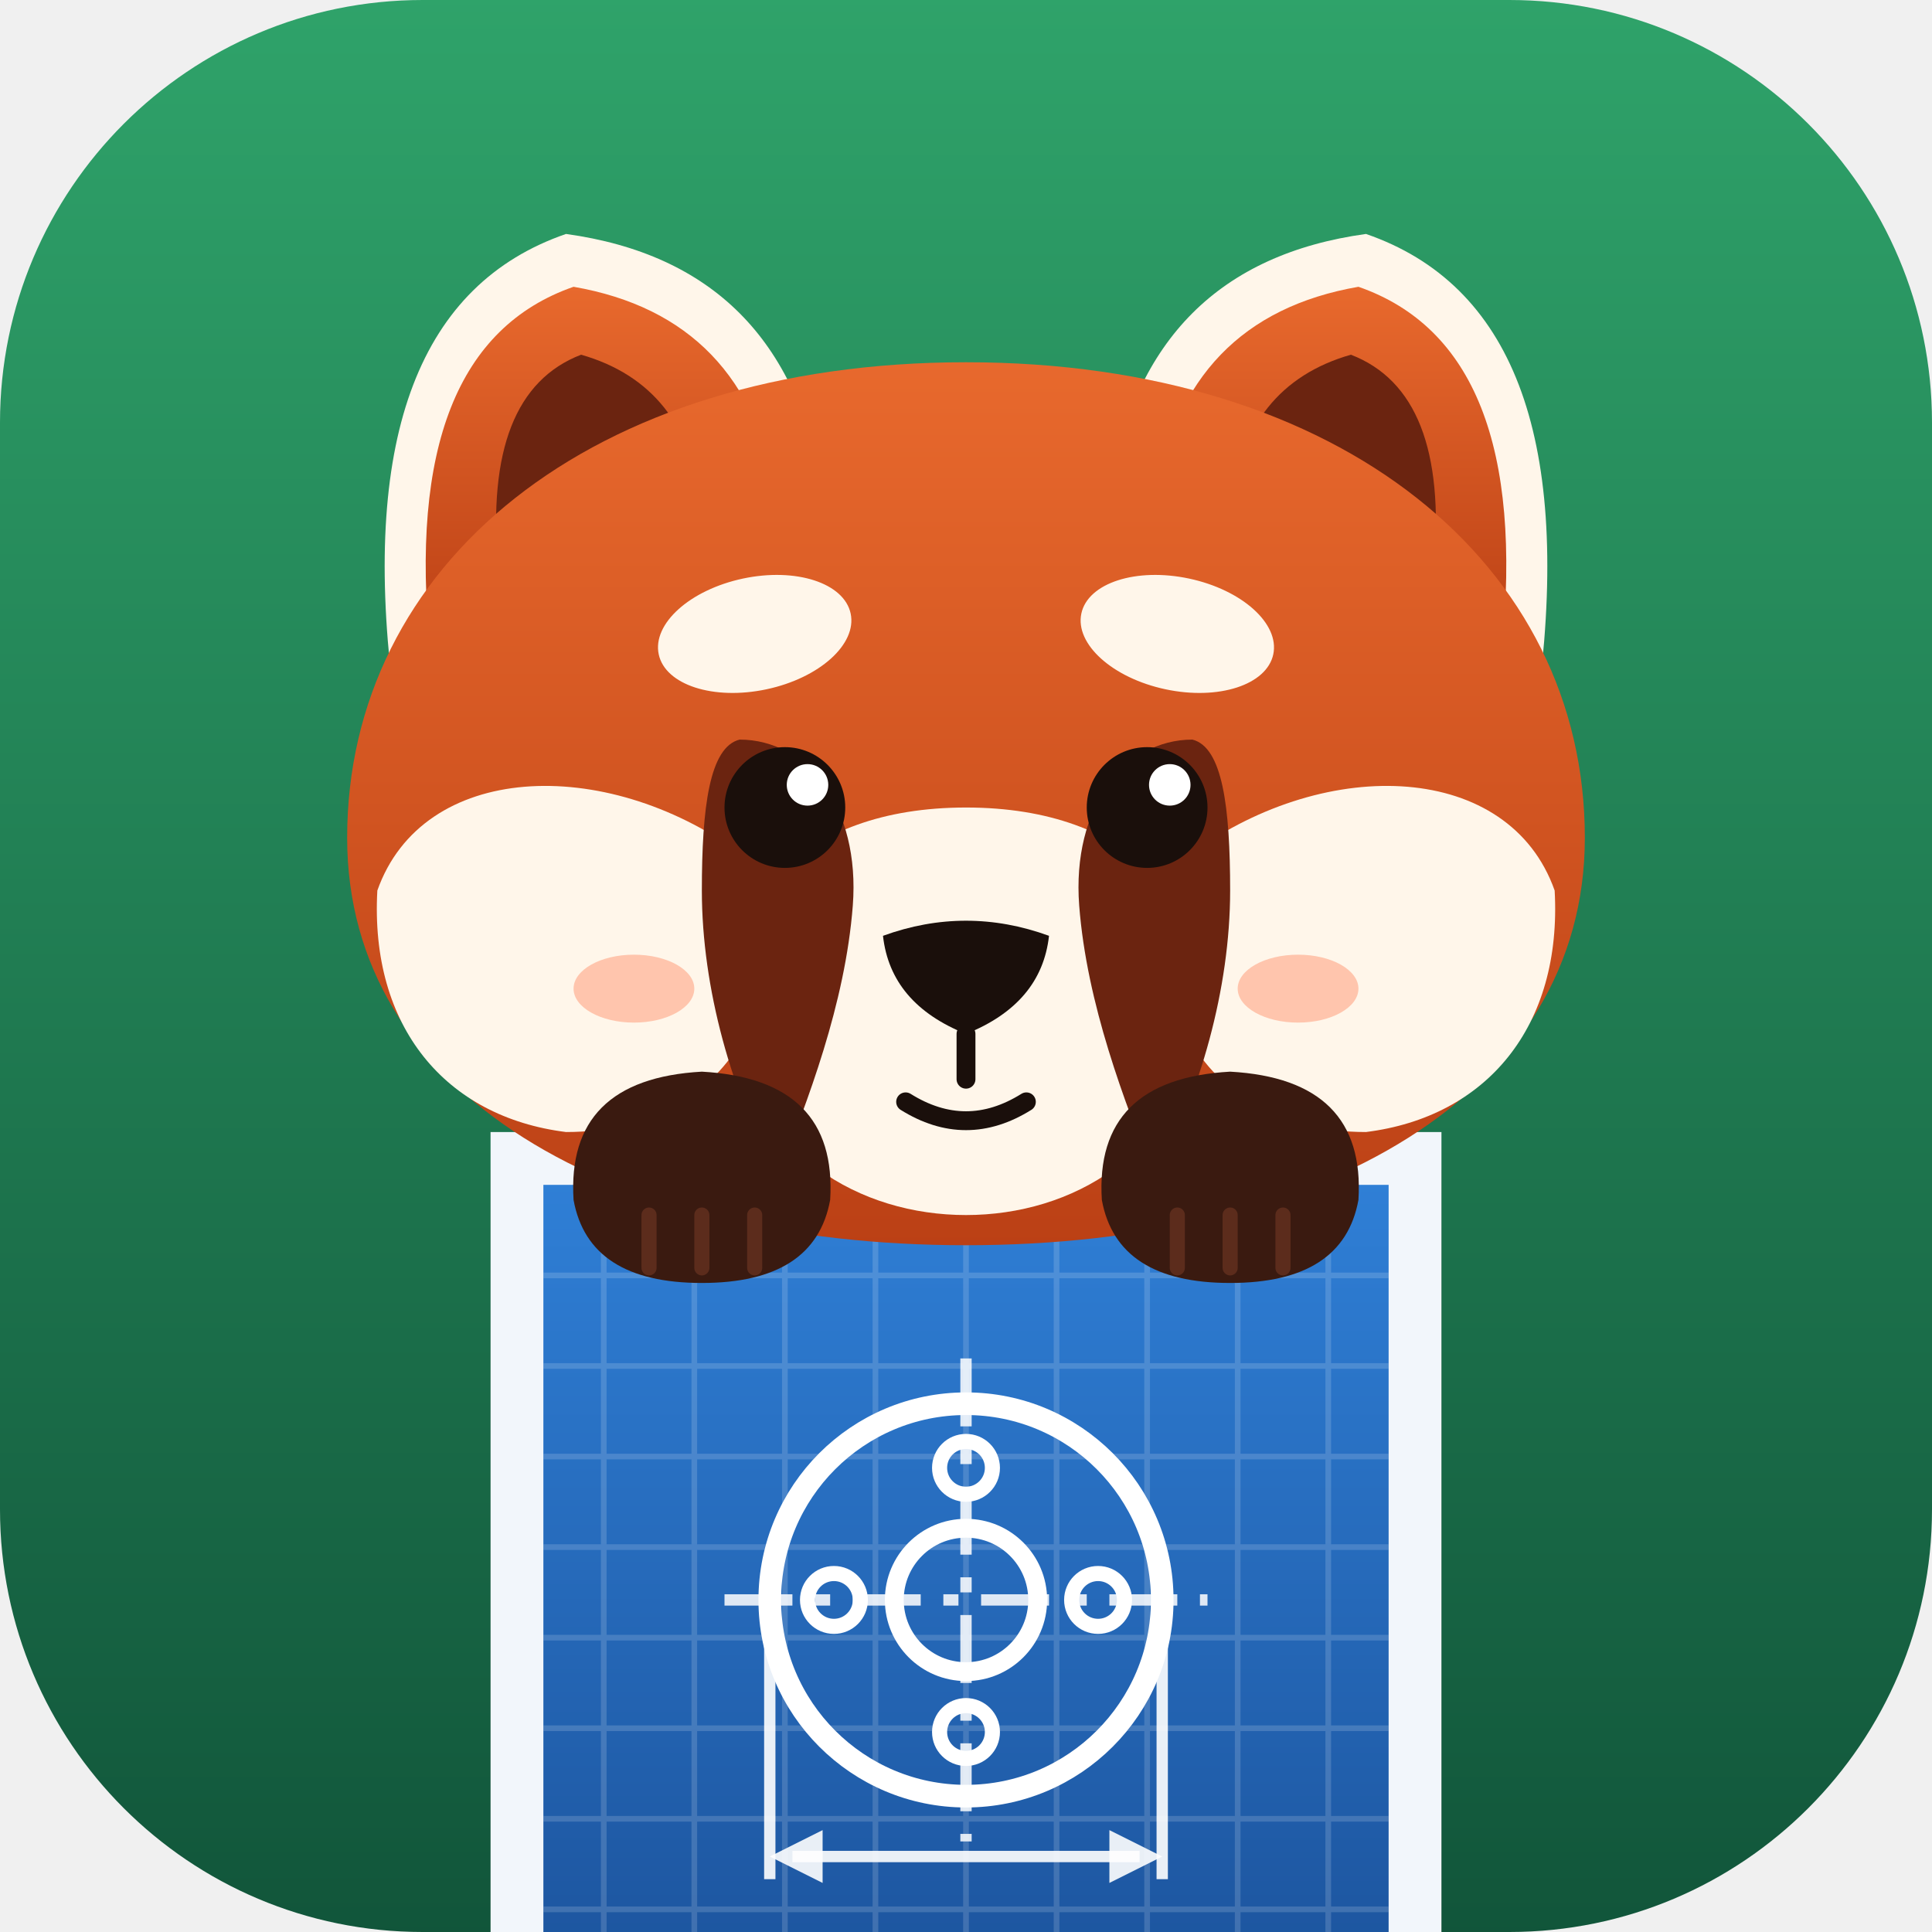
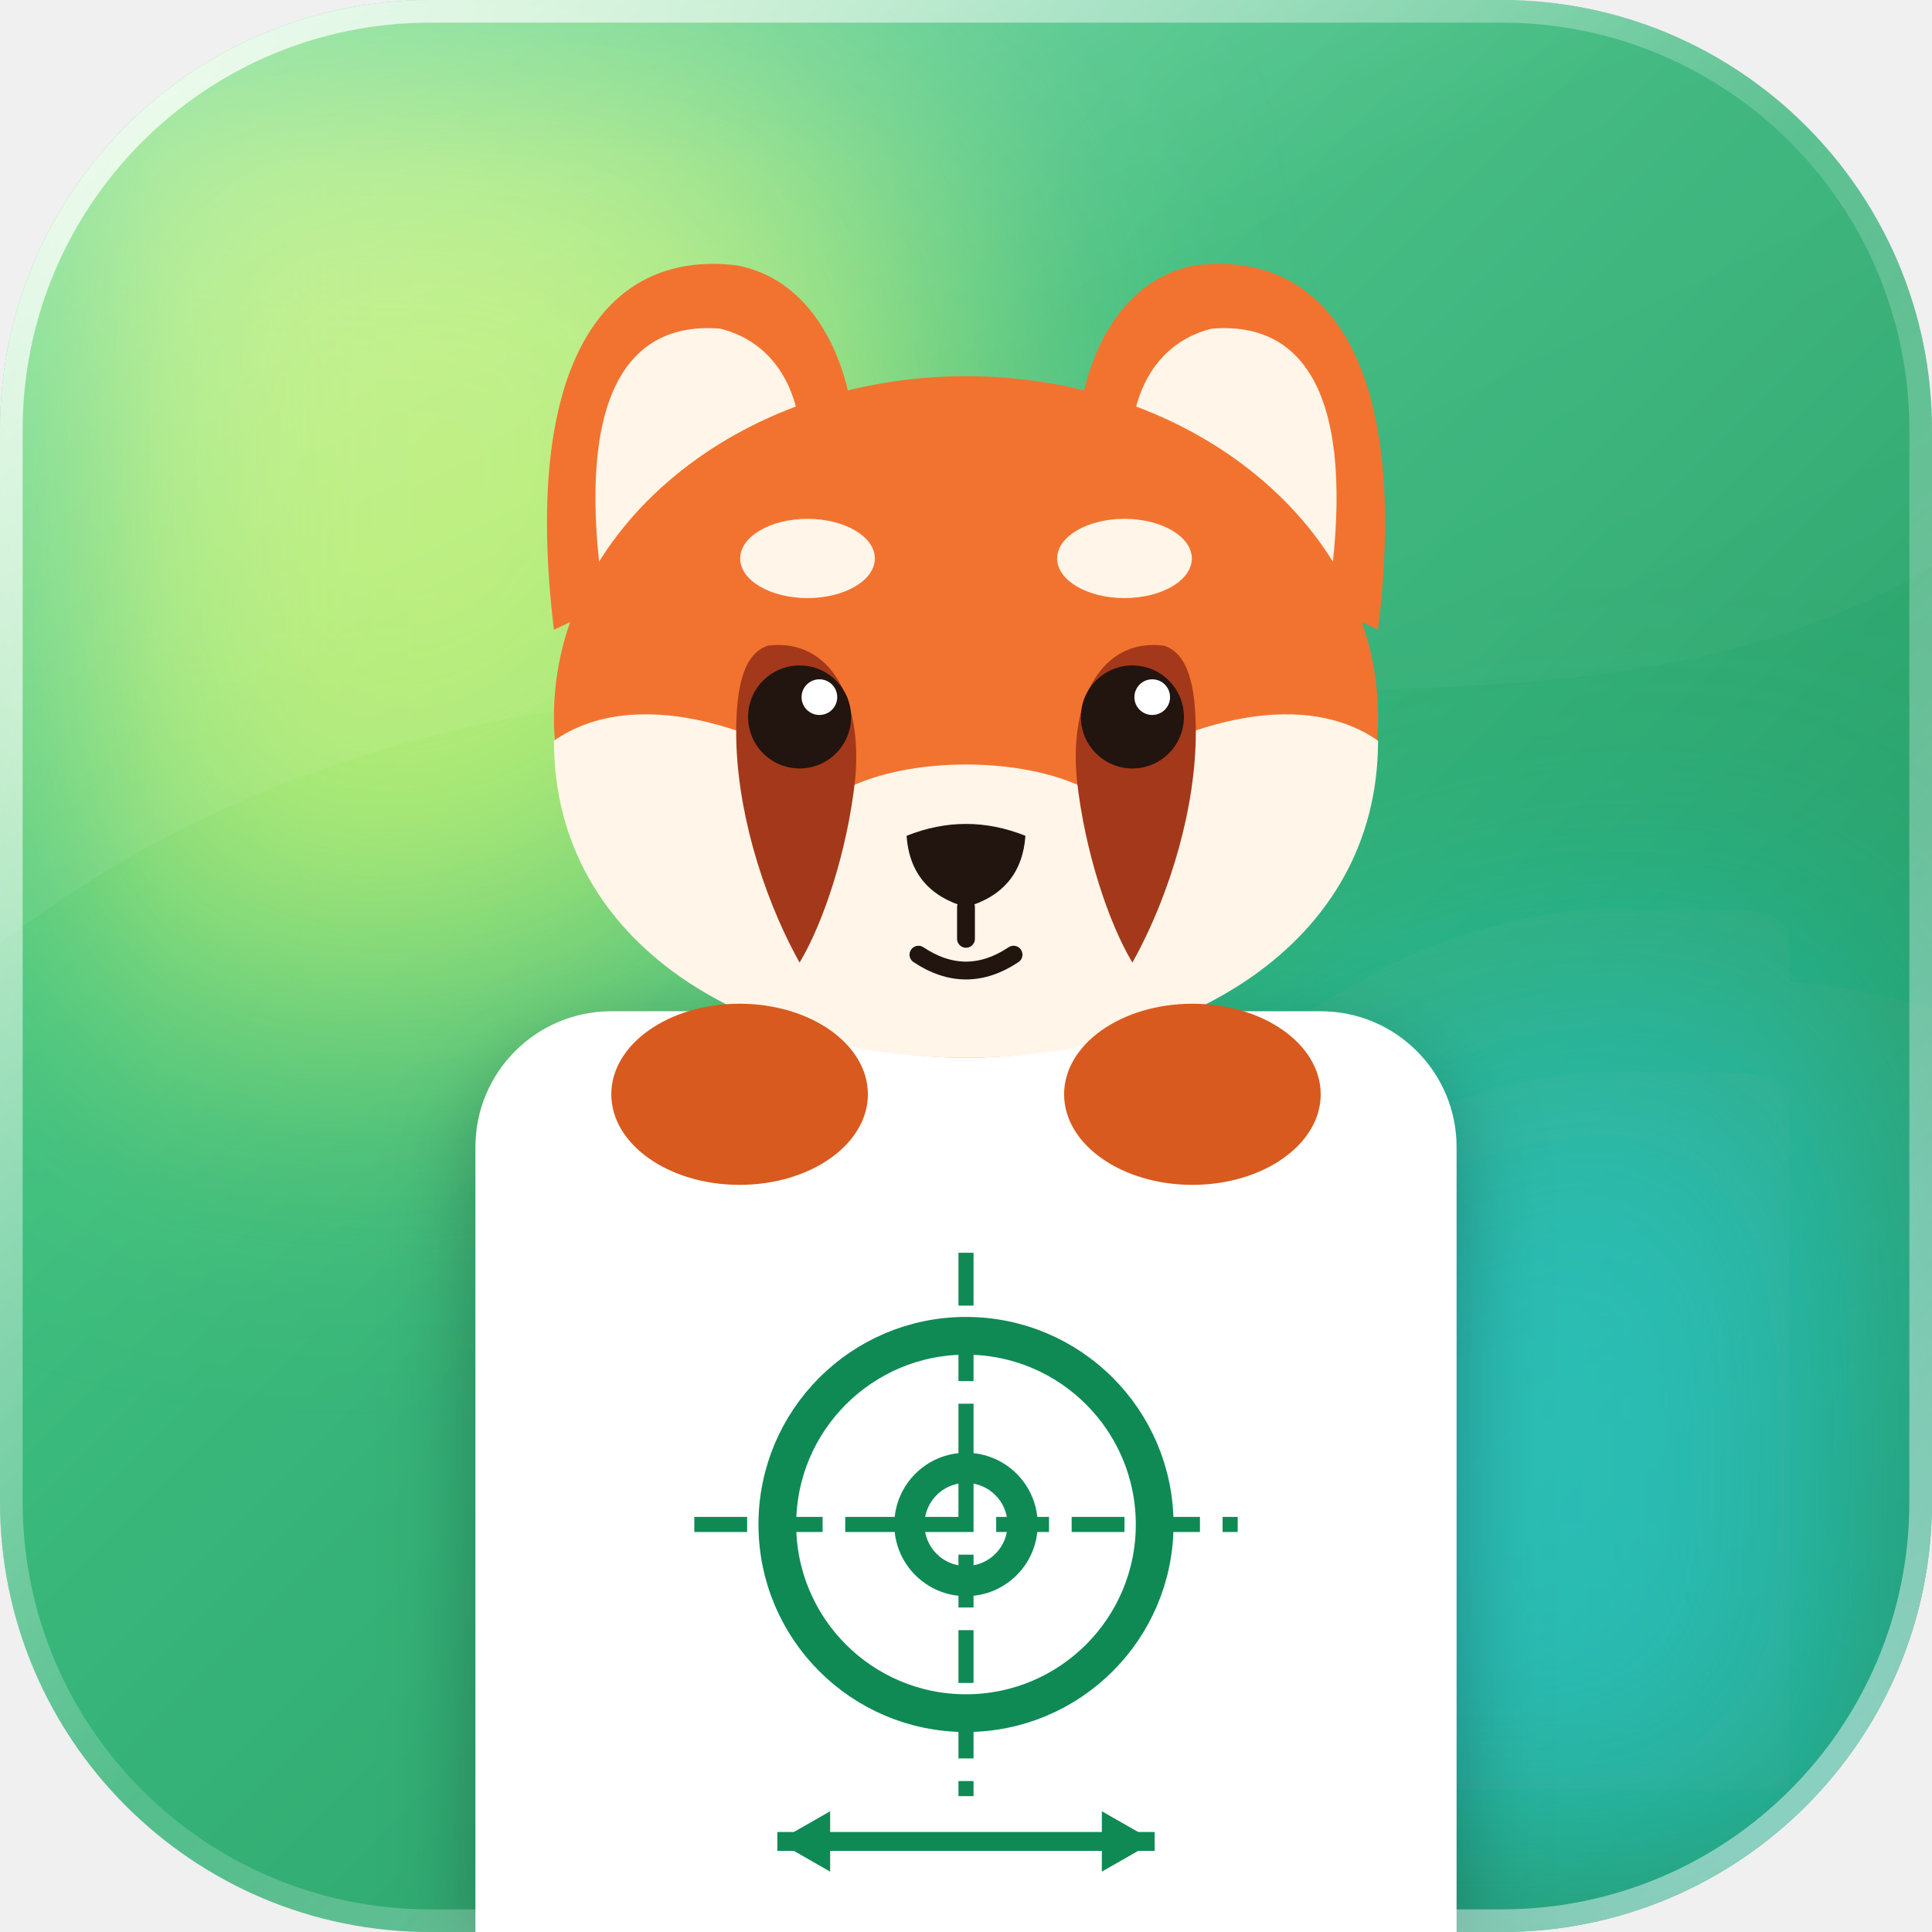
<svg xmlns="http://www.w3.org/2000/svg" viewBox="0 0 512 512">
  <defs>
-     <linearGradient id="bg" x1="0" y1="0" x2="0" y2="1">
-       <stop offset="0" stop-color="#2fa36a" />
-       <stop offset="1" stop-color="#11553a" />
+     <linearGradient id="bg" x1="0" y1="0" x2="1" y2="1">
+       <stop offset="0" stop-color="#3fcf86" />
+       <stop offset="1" stop-color="#0f8a55" />
    </linearGradient>
-     <linearGradient id="fur" x1="0" y1="0" x2="0" y2="1">
-       <stop offset="0" stop-color="#e8692d" />
-       <stop offset="1" stop-color="#bb4015" />
-     </linearGradient>
-     <linearGradient id="blue" x1="0" y1="0" x2="0" y2="1">
-       <stop offset="0" stop-color="#2f7fd6" />
-       <stop offset="1" stop-color="#1a4f97" />
+     <linearGradient id="gloss" x1="0" y1="0" x2="0" y2="1">
+       <stop offset="0" stop-color="#ffffff" stop-opacity="0.22" />
+       <stop offset="0.5" stop-color="#ffffff" stop-opacity="0" />
    </linearGradient>
    <clipPath id="tile">
-       <rect width="512" height="512" rx="112" />
+       <rect width="512" height="512" rx="114" />
    </clipPath>
-     <clipPath id="picture">
-       <rect x="144" y="314" width="224" height="234" />
-     </clipPath>
+     <filter id="shadow" x="-20%" y="-20%" width="140%" height="140%">
+       <feDropShadow dx="0" dy="10" stdDeviation="12" flood-color="#000000" flood-opacity="0.28" />
+     </filter>
+     <filter id="blur" x="-50%" y="-50%" width="200%" height="200%">
+       <feGaussianBlur stdDeviation="46" />
+     </filter>
+     <linearGradient id="sheen" x1="0" y1="0" x2="1" y2="1">
+       <stop offset="0" stop-color="#ffffff" stop-opacity="0.34" />
+       <stop offset="0.45" stop-color="#ffffff" stop-opacity="0.06" />
+       <stop offset="1" stop-color="#ffffff" stop-opacity="0" />
+     </linearGradient>
+     <linearGradient id="rim" x1="0" y1="0" x2="1" y2="1">
+       <stop offset="0" stop-color="#ffffff" stop-opacity="0.85" />
+       <stop offset="0.5" stop-color="#ffffff" stop-opacity="0.15" />
+       <stop offset="1" stop-color="#ffffff" stop-opacity="0.5" />
+     </linearGradient>
  </defs>
  <g clip-path="url(#tile)">
    <rect width="512" height="512" fill="url(#bg)" />
-     <path d="M130 300 H382 V540 H130 Z" transform="translate(0 10)" fill="#0a0c0f" opacity="0.45" />
-     <path d="M130 300 H382 V540 H130 Z" fill="#f2f6fb" />
-     <g clip-path="url(#picture)">
-       <rect x="144" y="314" width="224" height="234" fill="url(#blue)" />
-       <path d="M160 314 V548 M184 314 V548 M208 314 V548 M232 314 V548 M256 314 V548 M280 314 V548 M304 314 V548 M328 314 V548 M352 314 V548 M144 338 H368 M144 362 H368 M144 386 H368 M144 410 H368 M144 434 H368 M144 458 H368 M144 482 H368 M144 506 H368 M144 530 H368" stroke="#ffffff" stroke-width="1.5" opacity="0.16" />
-       <circle cx="256" cy="424" r="52" fill="none" stroke="#ffffff" stroke-width="6" />
-       <circle cx="256" cy="424" r="19" fill="none" stroke="#ffffff" stroke-width="5" />
-       <circle cx="291" cy="424" r="7" fill="none" stroke="#ffffff" stroke-width="4" />
-       <circle cx="221" cy="424" r="7" fill="none" stroke="#ffffff" stroke-width="4" />
-       <circle cx="256" cy="459" r="7" fill="none" stroke="#ffffff" stroke-width="4" />
-       <circle cx="256" cy="389" r="7" fill="none" stroke="#ffffff" stroke-width="4" />
-       <path d="M256 360 V488 M192 424 H320" stroke="#ffffff" stroke-width="3" stroke-dasharray="18 6 4 6" opacity="0.85" />
-       <path d="M204 430 V498 M308 430 V498 M210 492 H302" stroke="#ffffff" stroke-width="3" opacity="0.9" />
-       <path d="M204 492 L218 485 V499 Z M308 492 L294 485 V499 Z" fill="#ffffff" opacity="0.9" />
+     <g filter="url(#blur)">
+       <circle cx="96" cy="120" r="150" fill="#c8f56a" opacity="0.85" />
+       <circle cx="440" cy="430" r="170" fill="#1fc2c9" opacity="0.75" />
    </g>
-     <g>
-       <path d="M104 182 Q92 82 150 62 Q208 70 218 130 Z" fill="#fff6ea" />
-       <path d="M114 172 Q106 92 152 76 Q198 84 206 132 Z" fill="url(#fur)" />
-       <path d="M132 150 Q128 104 154 94 Q182 102 186 134 Z" fill="#6b2410" />
+     <rect width="512" height="512" fill="#ffffff" opacity="0.07" />
+     <path d="M0 0 H512 V150 C380 230 170 120 0 250 Z" fill="url(#sheen)" />
+     <g filter="url(#shadow)">
+       <rect x="126" y="268" width="260" height="300" rx="36" fill="#ffffff" />
    </g>
-     <g transform="translate(512 0) scale(-1 1)">
-       <path d="M104 182 Q92 82 150 62 Q208 70 218 130 Z" fill="#fff6ea" />
-       <path d="M114 172 Q106 92 152 76 Q198 84 206 132 Z" fill="url(#fur)" />
-       <path d="M132 150 Q128 104 154 94 Q182 102 186 134 Z" fill="#6b2410" />
+     <circle cx="256" cy="404" r="50" fill="none" stroke="#0f8a55" stroke-width="10" />
+     <circle cx="256" cy="404" r="15" fill="none" stroke="#0f8a55" stroke-width="8" />
+     <path d="M184 404 H328 M256 332 V476" stroke="#0f8a55" stroke-width="4" stroke-dasharray="14 6" />
+     <path d="M206 488 H306" stroke="#0f8a55" stroke-width="5" />
+     <path d="M206 488 l14 -8 v16 Z M306 488 l-14 -8 v16 Z" fill="#0f8a55" />
+     <g transform="translate(256 190) scale(1.05)">
+       <g>
+         <path d="M-104 -22 C-112 -88 -92 -118 -58 -114 C-36 -110 -26 -84 -28 -58 Z" fill="#f2732f" />
+         <path d="M-92 -34 C-98 -80 -86 -100 -62 -98 C-46 -94 -40 -78 -42 -62 Z" fill="#fff5e8" />
+       </g>
+       <g transform="scale(-1 1)">
+         <path d="M-104 -22 C-112 -88 -92 -118 -58 -114 C-36 -110 -26 -84 -28 -58 Z" fill="#f2732f" />
+         <path d="M-92 -34 C-98 -80 -86 -100 -62 -98 C-46 -94 -40 -78 -42 -62 Z" fill="#fff5e8" />
+       </g>
+       <ellipse cx="0" cy="0" rx="104" ry="86" fill="#f2732f" />
+       <path d="M-104 6 C-104 58 -54 86 0 86 C54 86 104 58 104 6 C84 -8 52 2 30 18 C14 10 -14 10 -30 18 C-52 2 -84 -8 -104 6 Z" fill="#fff5e8" />
+       <ellipse cx="-40" cy="-40" rx="17" ry="10" fill="#fff5e8" />
+       <ellipse cx="40" cy="-40" rx="17" ry="10" fill="#fff5e8" />
+       <path transform="scale(1 1)" d="M-50 -18 C-34 -20 -26 -4 -28 16 C-30 34 -36 52 -42 62 C-52 44 -58 22 -58 4 C-58 -8 -56 -16 -50 -18 Z" fill="#a3391a" />
+       <path transform="scale(-1 1)" d="M-50 -18 C-34 -20 -26 -4 -28 16 C-30 34 -36 52 -42 62 C-52 44 -58 22 -58 4 C-58 -8 -56 -16 -50 -18 Z" fill="#a3391a" />
+       <circle cx="-42" cy="0" r="13" fill="#22140f" />
+       <circle cx="42" cy="0" r="13" fill="#22140f" />
+       <circle cx="-37" cy="-5" r="4.5" fill="#fff" />
+       <circle cx="47" cy="-5" r="4.5" fill="#fff" />
+       <path d="M-15 30 Q0 24 15 30 Q14 44 0 48 Q-14 44 -15 30 Z" fill="#22140f" />
+       <path d="M0 48 V56 M-12 60 Q0 68 12 60" stroke="#22140f" stroke-width="4.5" fill="none" stroke-linecap="round" />
    </g>
-     <path d="M256 96 C356 96 420 150 420 222 C420 290 350 330 256 330 C162 330 92 290 92 222 C92 150 156 96 256 96 Z" fill="url(#fur)" />
-     <ellipse cx="200" cy="168" rx="26" ry="15" fill="#fff6ea" transform="rotate(-12 200 168)" />
-     <ellipse cx="312" cy="168" rx="26" ry="15" fill="#fff6ea" transform="rotate(12 312 168)" />
-     <path d="M100 236 C112 202 160 200 196 226 C214 258 196 300 150 300 C118 296 98 272 100 236 Z" fill="#fff6ea" />
-     <path d="M412 236 C400 202 352 200 316 226 C298 258 316 300 362 300 C394 296 414 272 412 236 Z" fill="#fff6ea" />
-     <path d="M256 214 C300 214 322 240 318 272 C312 306 284 322 256 322 C228 322 200 306 194 272 C190 240 212 214 256 214 Z" fill="#fff6ea" />
-     <path d="M196 196 C214 196 228 214 226 240 C224 266 214 292 206 312 C194 290 186 262 186 236 C186 214 188 198 196 196 Z" fill="#6b2410" />
-     <path d="M316 196 C298 196 284 214 286 240 C288 266 298 292 306 312 C318 290 326 262 326 236 C326 214 324 198 316 196 Z" fill="#6b2410" />
-     <circle cx="208" cy="214" r="16" fill="#1a0f0b" />
-     <circle cx="304" cy="214" r="16" fill="#1a0f0b" />
-     <circle cx="214" cy="208" r="5.5" fill="#ffffff" />
-     <circle cx="310" cy="208" r="5.5" fill="#ffffff" />
-     <ellipse cx="168" cy="262" rx="16" ry="9" fill="#ff9d7a" opacity="0.55" />
-     <ellipse cx="344" cy="262" rx="16" ry="9" fill="#ff9d7a" opacity="0.55" />
-     <path d="M234 248 Q256 240 278 248 Q276 266 256 274 Q236 266 234 248 Z" fill="#1a0f0b" />
-     <path d="M256 274 V286 M240 292 Q256 302 272 292" stroke="#1a0f0b" stroke-width="5" fill="none" stroke-linecap="round" />
-     <path d="M152 318 Q150 286 186 284 Q222 286 220 318 Q216 340 186 340 Q156 340 152 318 Z" fill="#3a1a10" />
-     <path d="M172 322 V336" stroke="#5c2c1c" stroke-width="4" stroke-linecap="round" />
-     <path d="M186 322 V336" stroke="#5c2c1c" stroke-width="4" stroke-linecap="round" />
-     <path d="M200 322 V336" stroke="#5c2c1c" stroke-width="4" stroke-linecap="round" />
-     <path d="M292 318 Q290 286 326 284 Q362 286 360 318 Q356 340 326 340 Q296 340 292 318 Z" fill="#3a1a10" />
-     <path d="M312 322 V336" stroke="#5c2c1c" stroke-width="4" stroke-linecap="round" />
-     <path d="M326 322 V336" stroke="#5c2c1c" stroke-width="4" stroke-linecap="round" />
-     <path d="M340 322 V336" stroke="#5c2c1c" stroke-width="4" stroke-linecap="round" />
+     <ellipse cx="196" cy="290" rx="34" ry="24" fill="#d85a1e" />
+     <ellipse cx="316" cy="290" rx="34" ry="24" fill="#d85a1e" />
+     <rect x="3.0" y="3.0" width="506" height="506" rx="111.0" fill="none" stroke="url(#rim)" stroke-width="6" />
  </g>
</svg>
